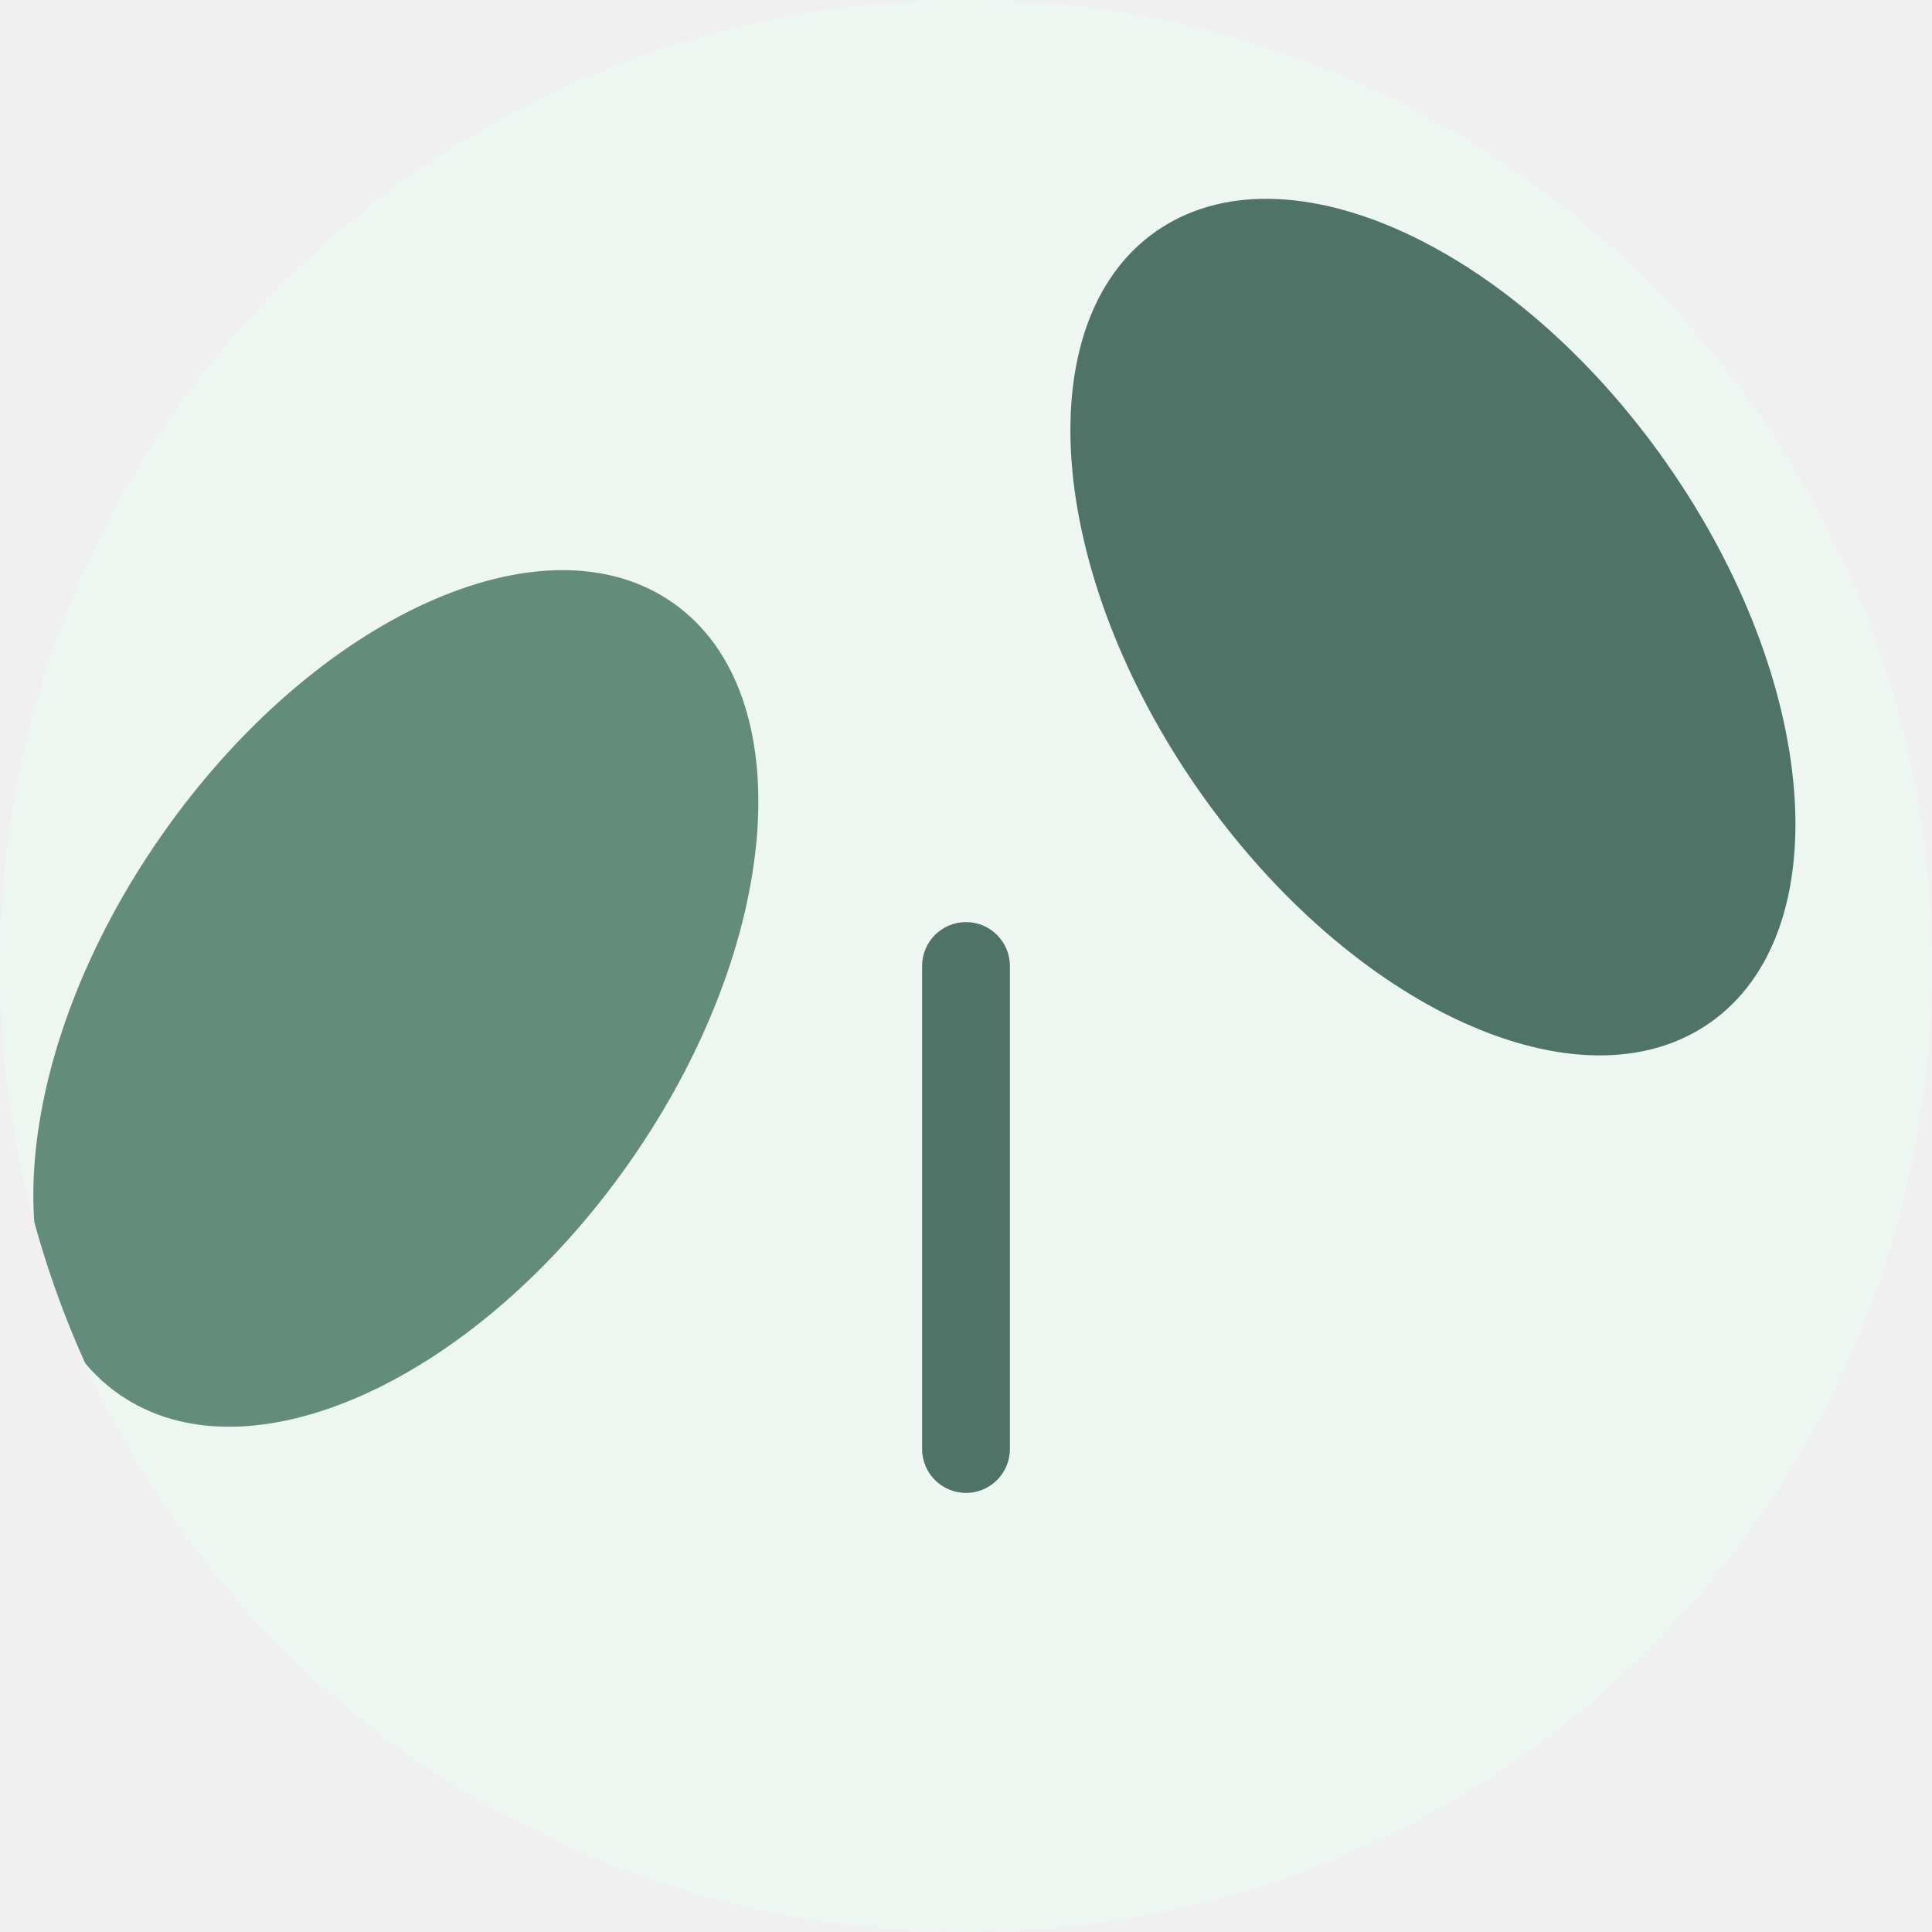
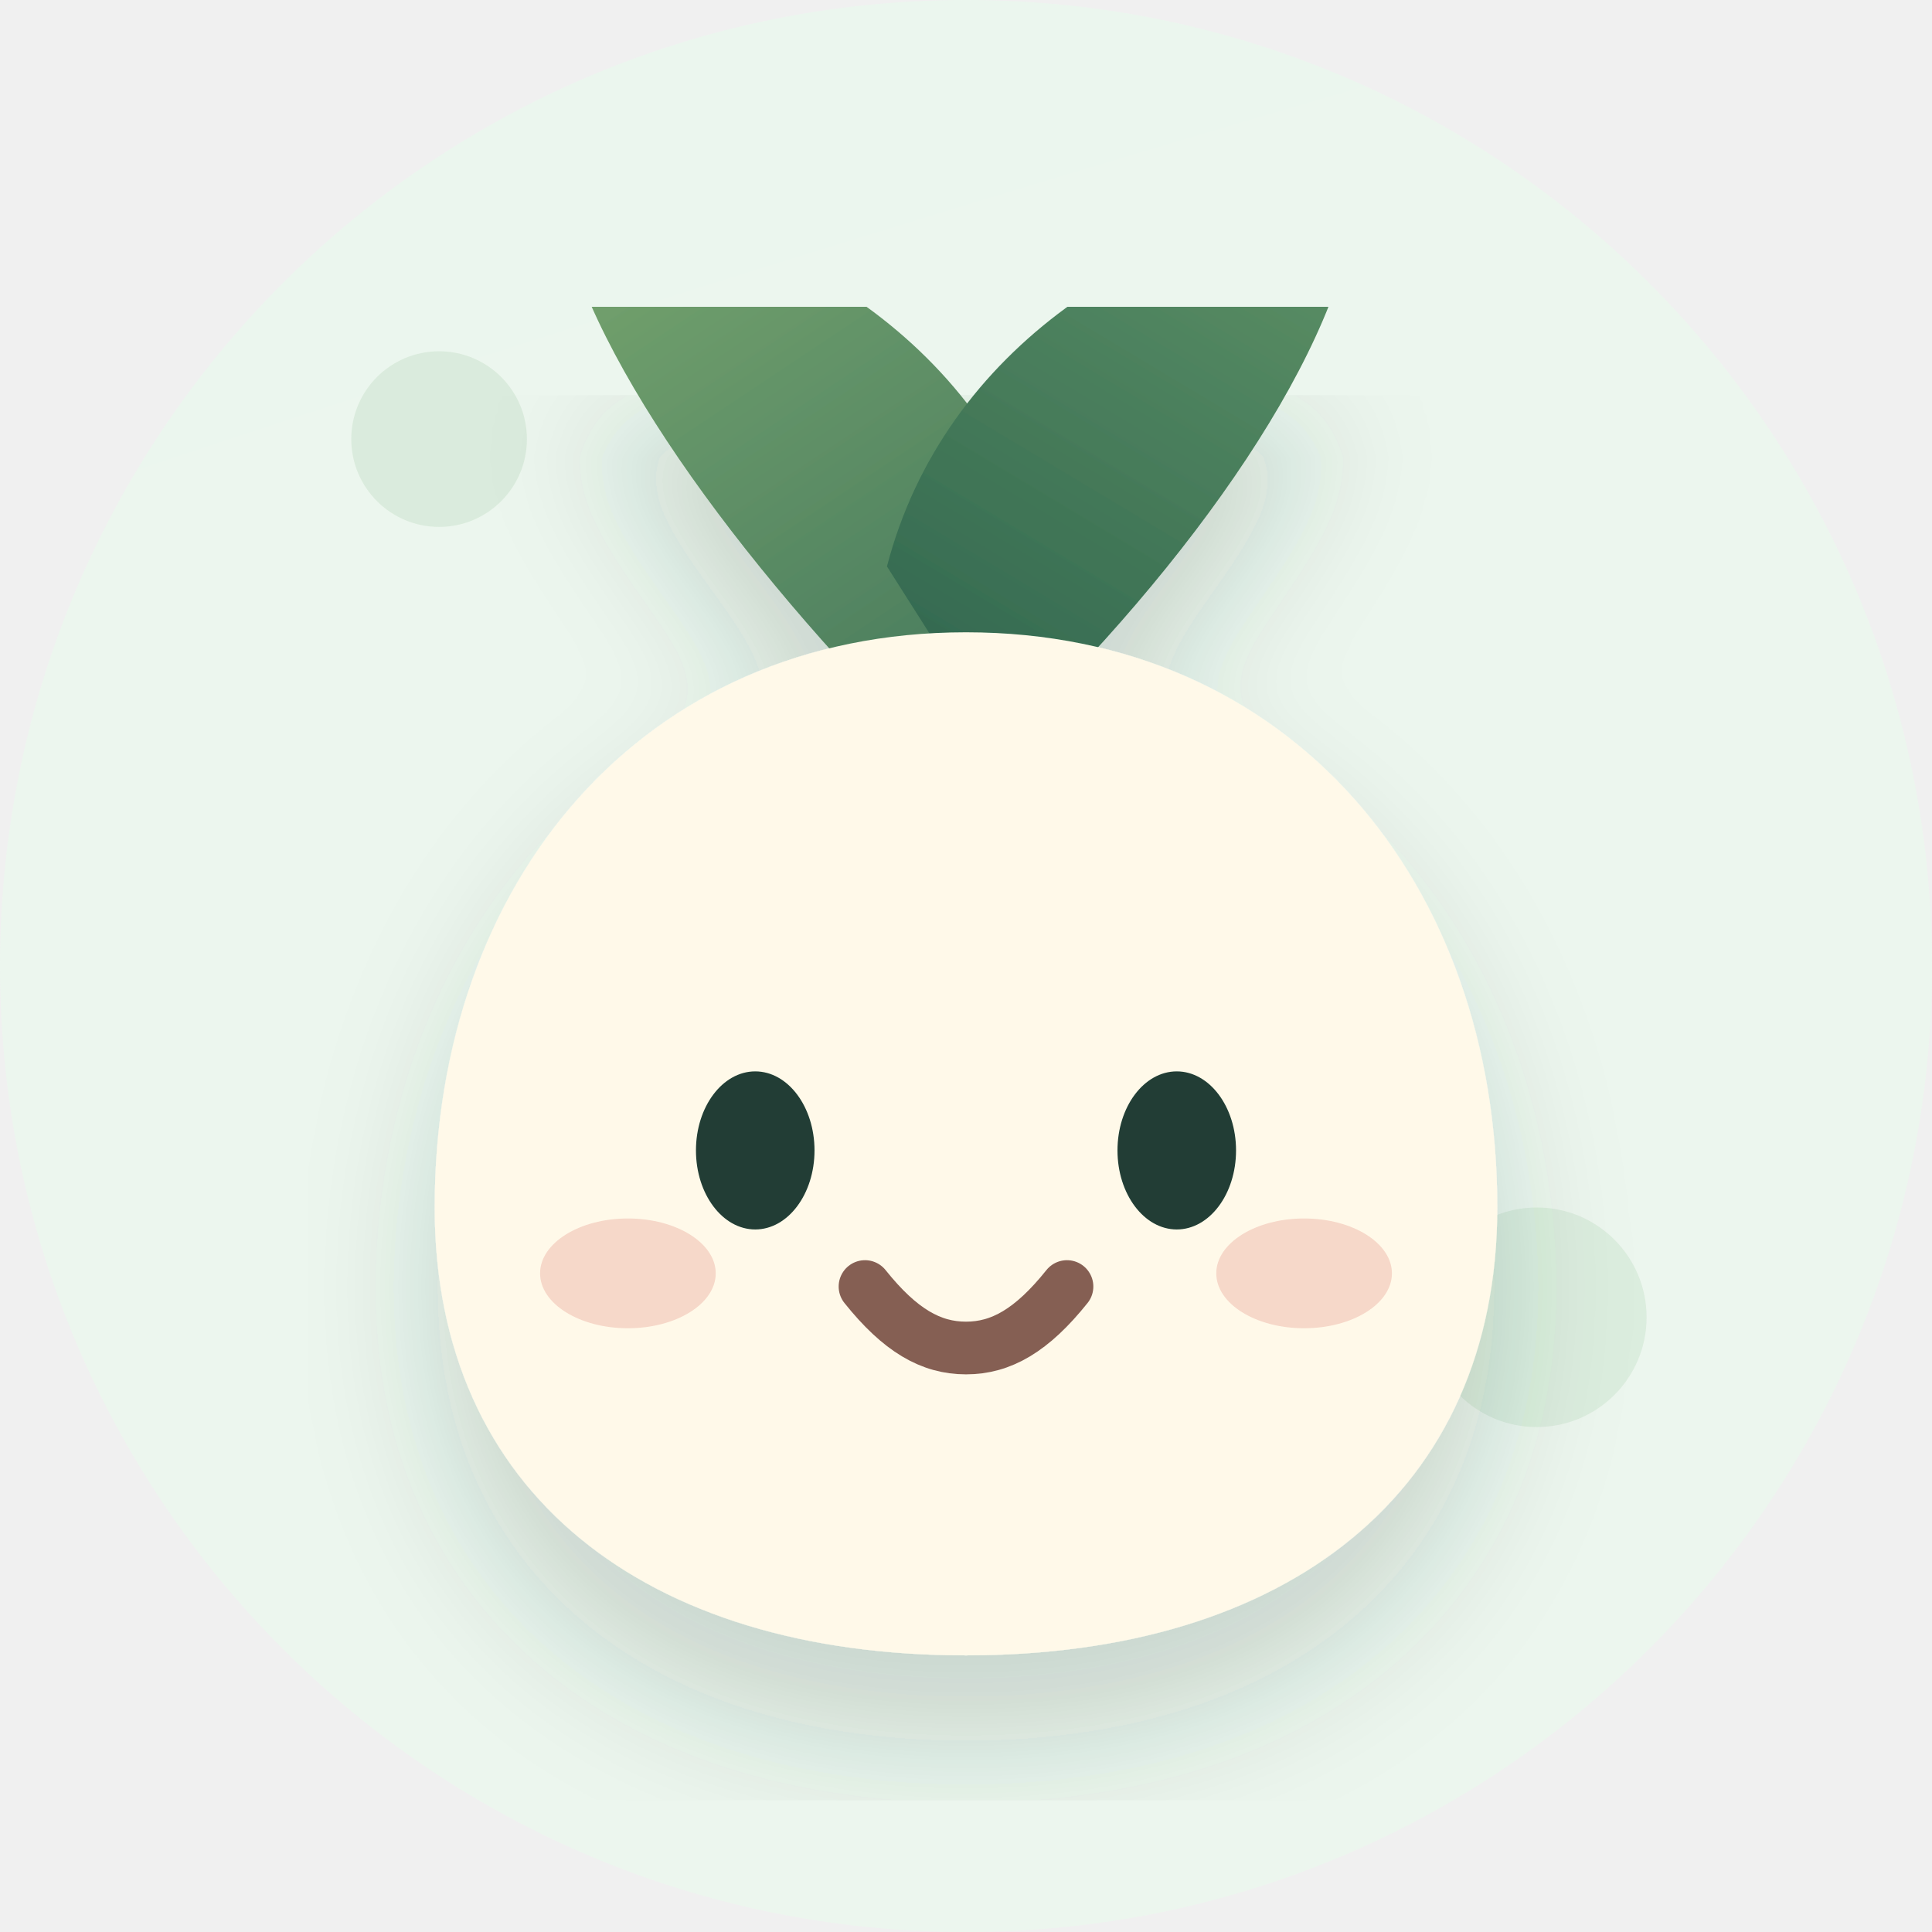
<svg xmlns="http://www.w3.org/2000/svg" width="44" height="44" viewBox="0 0 44 44" fill="none">
-   <g clip-path="url(#clip0)">
-     <rect width="44" height="44" rx="22" fill="#EEF6F2" />
-     <ellipse cx="9.015" cy="22.739" rx="6.5" ry="11" transform="rotate(35 9.01515 22.7389)" fill="#648C7D" />
-     <ellipse cx="32.634" cy="14.282" rx="6.5" ry="11" transform="rotate(-35 32.6338 14.2824)" fill="#4F7467" />
-     <rect x="21" y="21" width="2" height="13" rx="1" fill="#4F7467" />
+   <defs>
+     <radialGradient id="a" cx="0" cy="0" r="1" gradientTransform="translate(18 14) rotate(55) scale(35)">
+       <stop stop-color="#FBFFF8" />
+       <stop offset="1" stop-color="#E3F1E8" />
+     </radialGradient>
+     <linearGradient id="b" x1="12" y1="5" x2="22" y2="20" gradientUnits="userSpaceOnUse">
+       <stop stop-color="#78A66F" />
+       <stop offset="1" stop-color="#3E725A" />
+     </linearGradient>
+     <linearGradient id="c" x1="31" y1="5" x2="22" y2="20" gradientUnits="userSpaceOnUse">
+       <stop stop-color="#5D9166" />
+       <stop offset="1" stop-color="#285E4A" />
+     </linearGradient>
+     <filter id="d" x="7" y="7" width="31" height="34" filterUnits="userSpaceOnUse">
+       <feDropShadow dx="0" dy="2" stdDeviation="1.5" flood-color="#214C3E" flood-opacity=".18" />
+     </filter>
+   </defs>
+   <circle cx="22" cy="22" r="22" fill="url(#a)" />
+   <circle cx="10" cy="10" r="2" fill="#D6E9D8" opacity=".8" />
+   <circle cx="35" cy="30" r="2.5" fill="#D6E9D8" opacity=".75" />
+   <g filter="url(#d)">
+     <path d="M21 17C16.8 12.8 13.2 7.9 12.7 4.5c4.8.3 9.7 3.2 11.1 8.2L21 17Z" fill="url(#b)" />
+     <path d="M22.8 17c4.4-4.2 7.8-9.1 8.1-12.5-4.7.5-9.4 3.4-10.7 8.4l2.6 4.1Z" fill="url(#c)" />
+     <path d="M22 14.4c-7.4 0-12.1 5.7-12.1 13.1 0 6.5 4.8 10.2 12.1 10.2s12.1-3.7 12.1-10.2c0-7.4-4.7-13.1-12.1-13.1Z" fill="#FFF9E9" />
+     <ellipse cx="17.2" cy="26.2" rx="1.35" ry="1.8" fill="#203D34" />
+     <ellipse cx="26.8" cy="26.2" rx="1.35" ry="1.8" fill="#203D34" />
+     <path d="M19.7 29.3c.8 1 1.5 1.4 2.3 1.4s1.5-.4 2.3-1.4" stroke="#855E53" stroke-width="1.2" stroke-linecap="round" />
+     <ellipse cx="14.3" cy="29" rx="2" ry="1.25" fill="#F4CFC0" opacity=".8" />
+     <ellipse cx="29.7" cy="29" rx="2" ry="1.25" fill="#F4CFC0" opacity=".8" />
  </g>
-   <defs>
-     <clipPath id="clip0">
-       <rect width="44" height="44" rx="22" fill="white" />
-     </clipPath>
-   </defs>
</svg>
